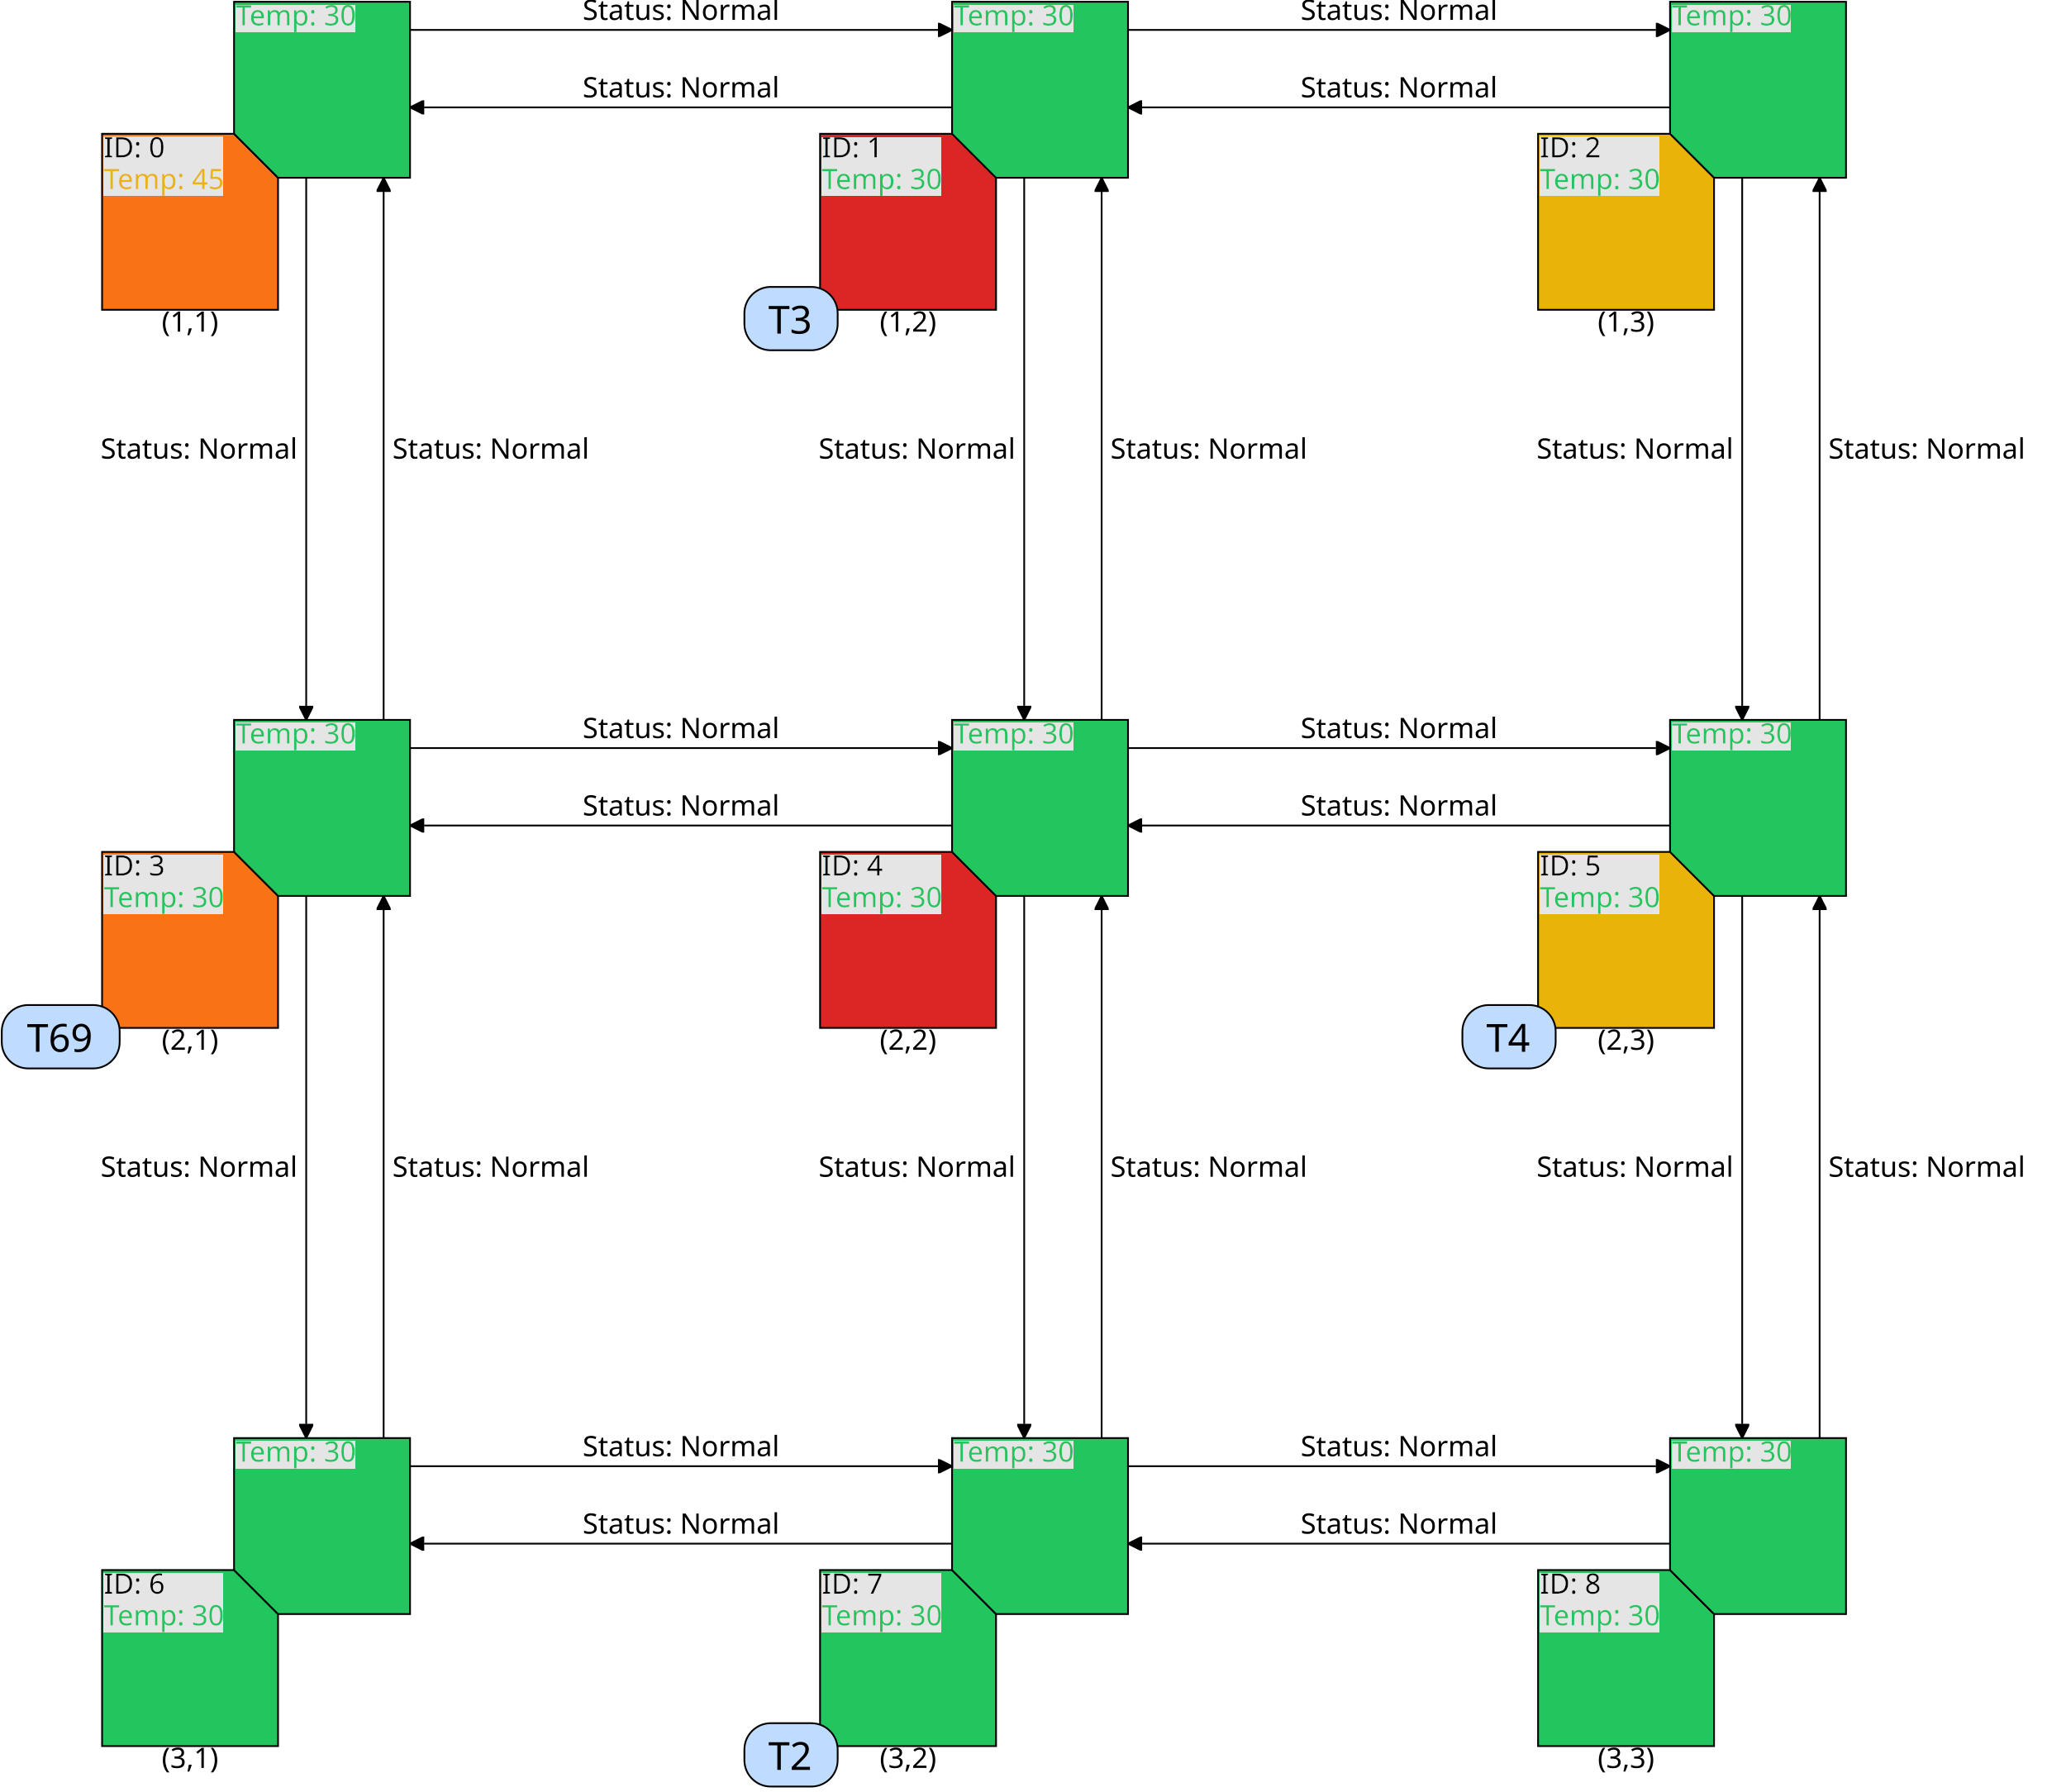
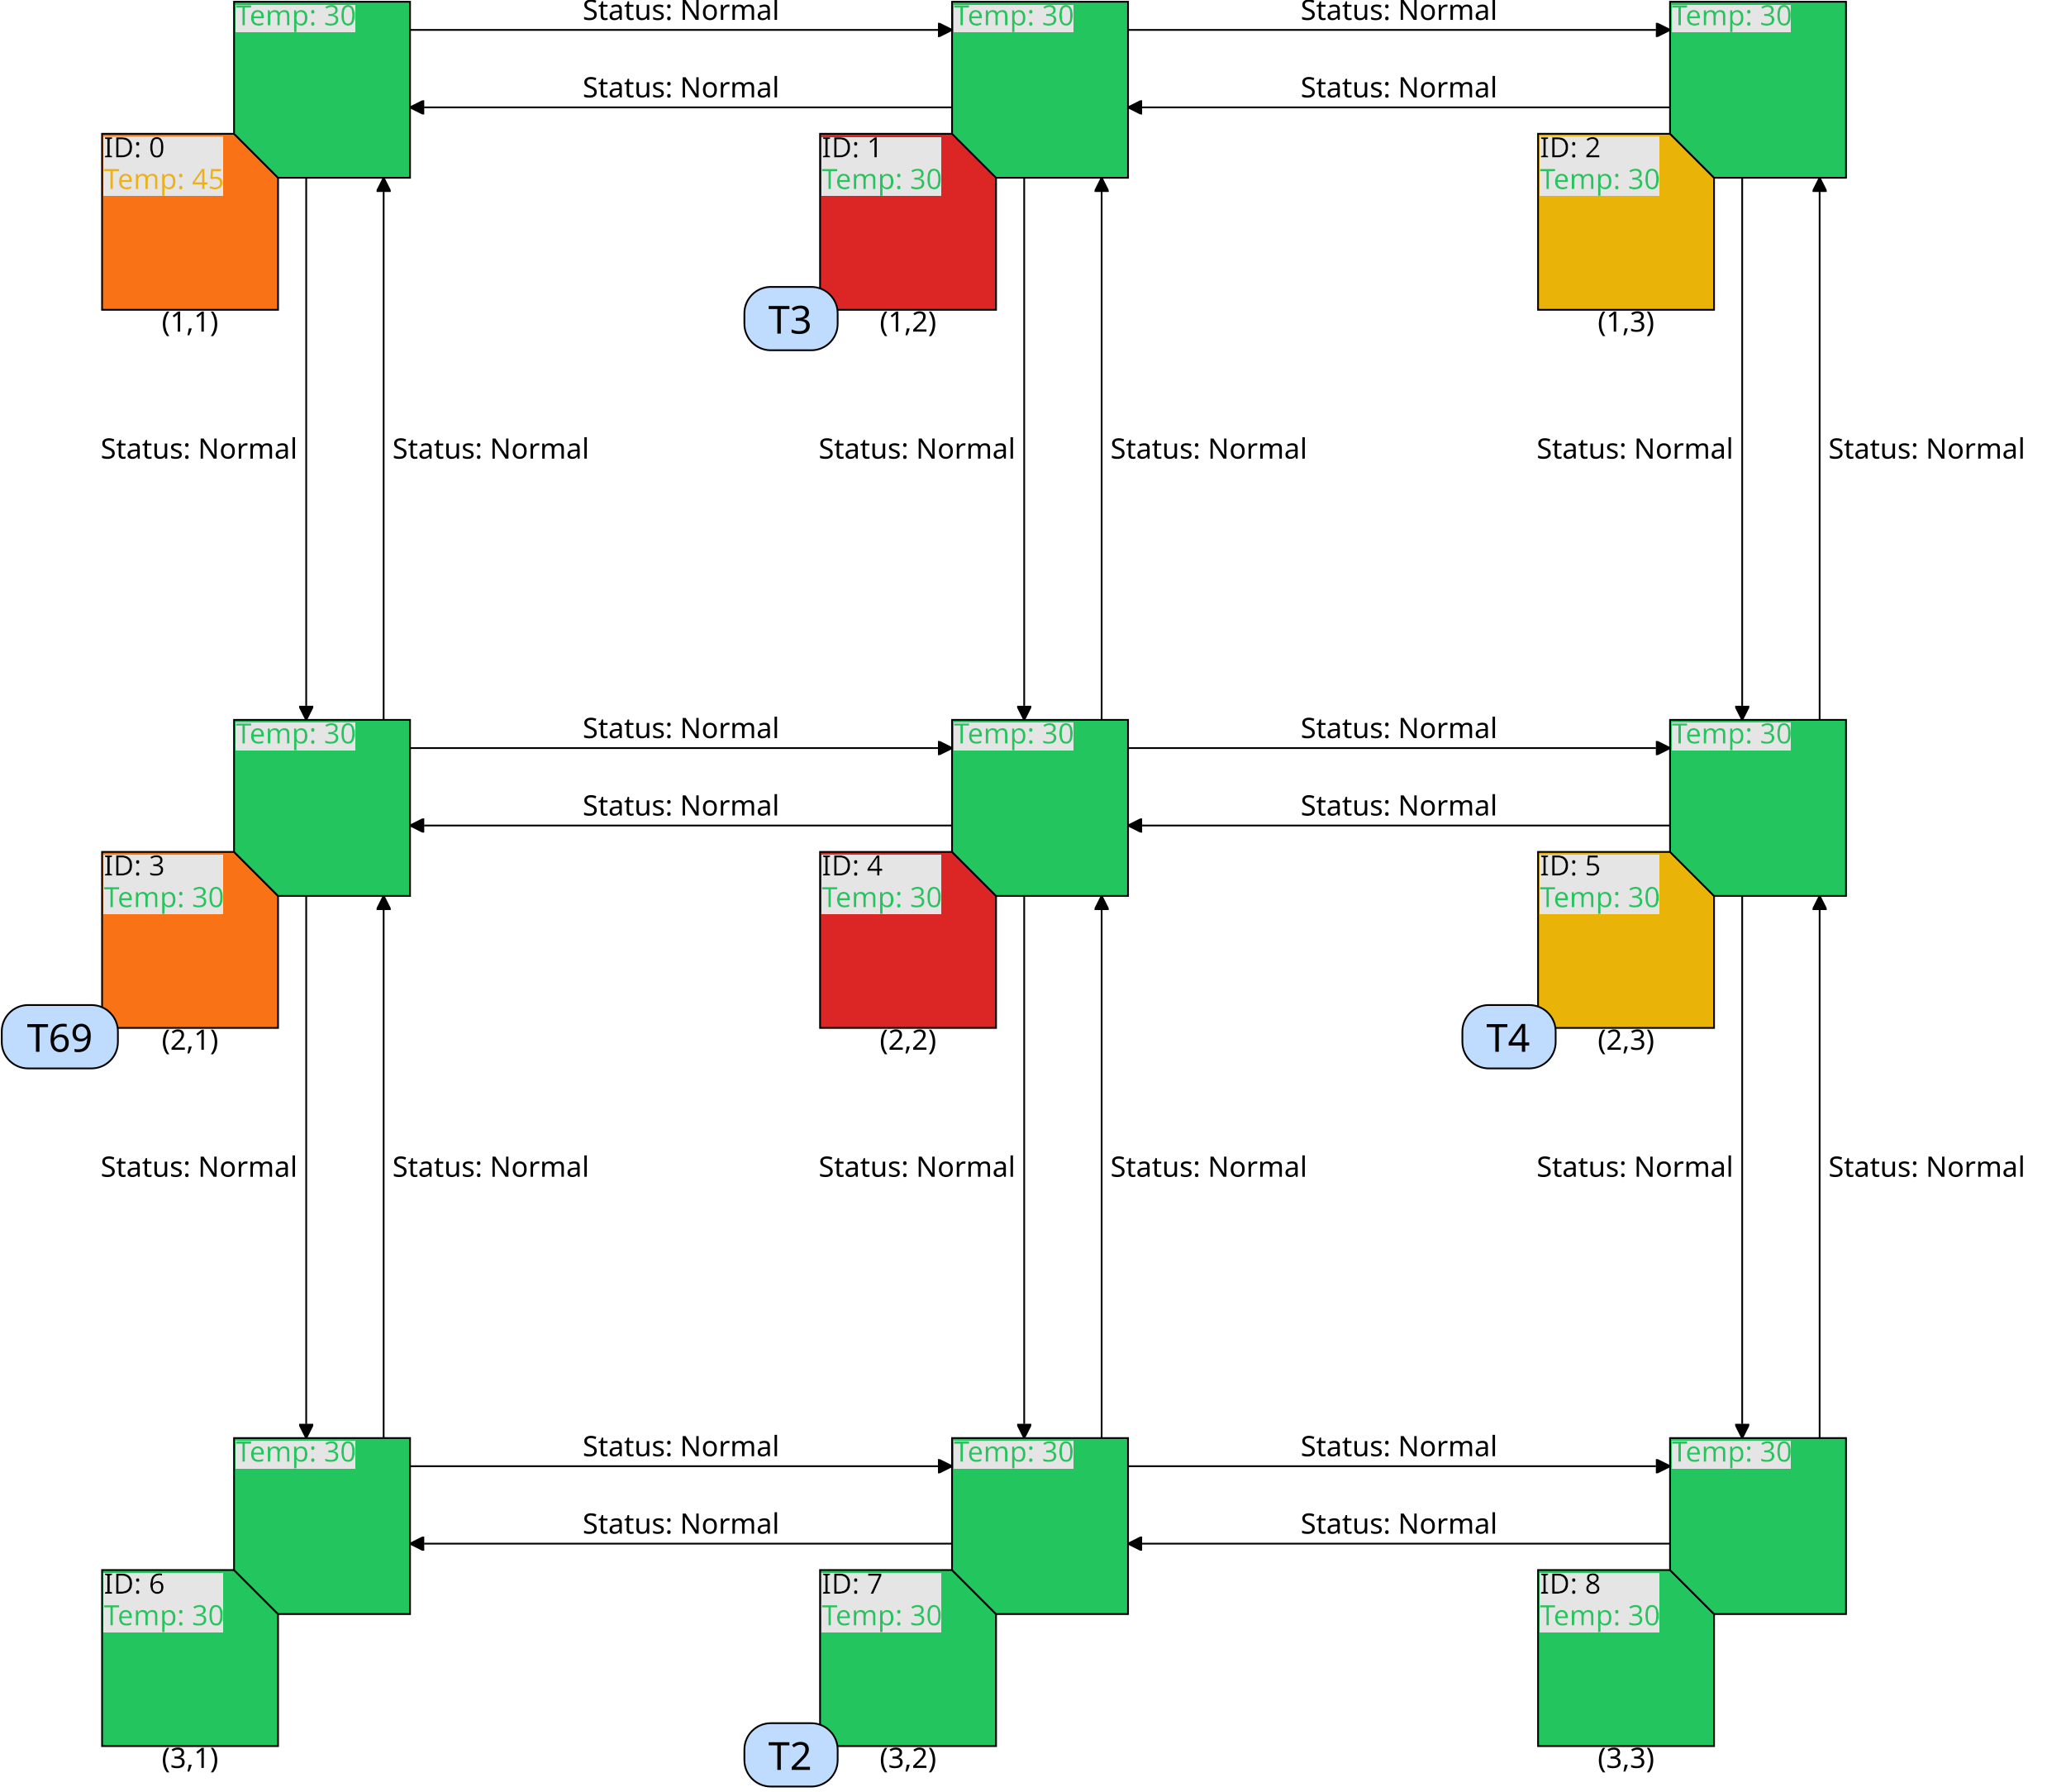
<svg xmlns="http://www.w3.org/2000/svg" preserveAspectRation="xMidYMid meet" class="mx-auto" viewBox="-553 -496 1174 1018">
  <defs>
    <marker id="arrowHead" orient="auto" markerWidth="8" markerHeight="8" refY="4">
      <path d="M0,0 M0,0 V8 L8,4 Z" fill="black" fill-rule="evenodd" stroke="black" stroke-linecap="butt" stroke-width="1" />
    </marker>
    <filter x="0" y="0" width="1" height="1" id="textBackground">
      <feFlood flood-color="#e5e5e5" />
      <feComposite in="SourceGraphic" operator="or" />
    </filter>
  </defs>
  <style>.baseFill{fill: #e5e5e5;}.edgeData{display: none;}
#c0 {fill: #f97316;}
#r0 {fill: #22c55e;}
#c1 {fill: #dc2626;}
#r1 {fill: #22c55e;}
#c2 {fill: #eab308;}
#r2 {fill: #22c55e;}
#c3 {fill: #f97316;}
#r3 {fill: #22c55e;}
#c4 {fill: #dc2626;}
#r4 {fill: #22c55e;}
#c5 {fill: #eab308;}
#r5 {fill: #22c55e;}
#c6 {fill: #22c55e;}
#r6 {fill: #22c55e;}
#c7 {fill: #22c55e;}
#r7 {fill: #22c55e;}
#c8 {fill: #22c55e;}
#r8 {fill: #22c55e;}</style>
  <g id="mainGroup">
    <g id="processingGroup">
      <g id="0">
        <path id="c0" d="M-495,-420 l0,100 l100,0 l0,-75 l-25,-25 l-75,0 Z" class="baseFill" fill-rule="evenodd" stroke="black" stroke-linecap="butt" stroke-width="1" />
        <path id="r0" d="M-420,-420 l0,-75 l100,0 l0,100 l-75,0 Z" class="baseFill" fill-rule="evenodd" stroke="black" stroke-linecap="butt" stroke-width="1" />
      </g>
      <g id="1">
        <path id="c1" d="M-87,-420 l0,100 l100,0 l0,-75 l-25,-25 l-75,0 Z" class="baseFill" fill-rule="evenodd" stroke="black" stroke-linecap="butt" stroke-width="1" />
        <path id="r1" d="M-12,-420 l0,-75 l100,0 l0,100 l-75,0 Z" class="baseFill" fill-rule="evenodd" stroke="black" stroke-linecap="butt" stroke-width="1" />
        <g>
          <rect x="-130" y="-333" width="53" height="36" rx="15" fill="#bfdbfe" stroke="black" stroke-width="1" />
          <text x="-104" y="-315" font-size="22px" font-family="Roboto Mono" text-anchor="middle" dominant-baseline="central" fill="black">T3</text>
        </g>
      </g>
      <g id="2">
        <path id="c2" d="M321,-420 l0,100 l100,0 l0,-75 l-25,-25 l-75,0 Z" class="baseFill" fill-rule="evenodd" stroke="black" stroke-linecap="butt" stroke-width="1" />
        <path id="r2" d="M396,-420 l0,-75 l100,0 l0,100 l-75,0 Z" class="baseFill" fill-rule="evenodd" stroke="black" stroke-linecap="butt" stroke-width="1" />
      </g>
      <g id="3">
        <path id="c3" d="M-495,-12 l0,100 l100,0 l0,-75 l-25,-25 l-75,0 Z" class="baseFill" fill-rule="evenodd" stroke="black" stroke-linecap="butt" stroke-width="1" />
        <path id="r3" d="M-420,-12 l0,-75 l100,0 l0,100 l-75,0 Z" class="baseFill" fill-rule="evenodd" stroke="black" stroke-linecap="butt" stroke-width="1" />
        <g>
-           <rect x="-552" y="75" width="67" height="36" rx="15" fill="#bfdbfe" stroke="black" stroke-width="1" />
+           <rect x="-552" y="75" width="66" height="36" rx="15" fill="#bfdbfe" stroke="black" stroke-width="1" />
          <text x="-519" y="93" font-size="22px" font-family="Roboto Mono" text-anchor="middle" dominant-baseline="central" fill="black">T69</text>
        </g>
      </g>
      <g id="4">
        <path id="c4" d="M-87,-12 l0,100 l100,0 l0,-75 l-25,-25 l-75,0 Z" class="baseFill" fill-rule="evenodd" stroke="black" stroke-linecap="butt" stroke-width="1" />
        <path id="r4" d="M-12,-12 l0,-75 l100,0 l0,100 l-75,0 Z" class="baseFill" fill-rule="evenodd" stroke="black" stroke-linecap="butt" stroke-width="1" />
      </g>
      <g id="5">
        <path id="c5" d="M321,-12 l0,100 l100,0 l0,-75 l-25,-25 l-75,0 Z" class="baseFill" fill-rule="evenodd" stroke="black" stroke-linecap="butt" stroke-width="1" />
        <path id="r5" d="M396,-12 l0,-75 l100,0 l0,100 l-75,0 Z" class="baseFill" fill-rule="evenodd" stroke="black" stroke-linecap="butt" stroke-width="1" />
        <g>
          <rect x="278" y="75" width="53" height="36" rx="15" fill="#bfdbfe" stroke="black" stroke-width="1" />
          <text x="304" y="93" font-size="22px" font-family="Roboto Mono" text-anchor="middle" dominant-baseline="central" fill="black">T4</text>
        </g>
      </g>
      <g id="6">
        <path id="c6" d="M-495,396 l0,100 l100,0 l0,-75 l-25,-25 l-75,0 Z" class="baseFill" fill-rule="evenodd" stroke="black" stroke-linecap="butt" stroke-width="1" />
        <path id="r6" d="M-420,396 l0,-75 l100,0 l0,100 l-75,0 Z" class="baseFill" fill-rule="evenodd" stroke="black" stroke-linecap="butt" stroke-width="1" />
      </g>
      <g id="7">
        <path id="c7" d="M-87,396 l0,100 l100,0 l0,-75 l-25,-25 l-75,0 Z" class="baseFill" fill-rule="evenodd" stroke="black" stroke-linecap="butt" stroke-width="1" />
        <path id="r7" d="M-12,396 l0,-75 l100,0 l0,100 l-75,0 Z" class="baseFill" fill-rule="evenodd" stroke="black" stroke-linecap="butt" stroke-width="1" />
        <g>
          <rect x="-130" y="483" width="53" height="36" rx="15" fill="#bfdbfe" stroke="black" stroke-width="1" />
          <text x="-104" y="501" font-size="22px" font-family="Roboto Mono" text-anchor="middle" dominant-baseline="central" fill="black">T2</text>
        </g>
      </g>
      <g id="8">
        <path id="c8" d="M321,396 l0,100 l100,0 l0,-75 l-25,-25 l-75,0 Z" class="baseFill" fill-rule="evenodd" stroke="black" stroke-linecap="butt" stroke-width="1" />
        <path id="r8" d="M396,396 l0,-75 l100,0 l0,100 l-75,0 Z" class="baseFill" fill-rule="evenodd" stroke="black" stroke-linecap="butt" stroke-width="1" />
      </g>
    </g>
    <g>
      <g>
        <path d="M-379,-395 v300" fill-rule="evenodd" stroke="black" stroke-linecap="butt" stroke-width="1" marker-end="url(#arrowHead)" />
        <path d="M-320,-479 h300" fill-rule="evenodd" stroke="black" stroke-linecap="butt" stroke-width="1" marker-end="url(#arrowHead)" />
        <path d="M29,-395 v300" fill-rule="evenodd" stroke="black" stroke-linecap="butt" stroke-width="1" marker-end="url(#arrowHead)" />
        <path d="M-12,-435 h-300" fill-rule="evenodd" stroke="black" stroke-linecap="butt" stroke-width="1" marker-end="url(#arrowHead)" />
        <path d="M88,-479 h300" fill-rule="evenodd" stroke="black" stroke-linecap="butt" stroke-width="1" marker-end="url(#arrowHead)" />
        <path d="M437,-395 v300" fill-rule="evenodd" stroke="black" stroke-linecap="butt" stroke-width="1" marker-end="url(#arrowHead)" />
        <path d="M396,-435 h-300" fill-rule="evenodd" stroke="black" stroke-linecap="butt" stroke-width="1" marker-end="url(#arrowHead)" />
        <path d="M-335,-87 v-300" fill-rule="evenodd" stroke="black" stroke-linecap="butt" stroke-width="1" marker-end="url(#arrowHead)" />
        <path d="M-379,13 v300" fill-rule="evenodd" stroke="black" stroke-linecap="butt" stroke-width="1" marker-end="url(#arrowHead)" />
        <path d="M-320,-71 h300" fill-rule="evenodd" stroke="black" stroke-linecap="butt" stroke-width="1" marker-end="url(#arrowHead)" />
        <path d="M73,-87 v-300" fill-rule="evenodd" stroke="black" stroke-linecap="butt" stroke-width="1" marker-end="url(#arrowHead)" />
        <path d="M29,13 v300" fill-rule="evenodd" stroke="black" stroke-linecap="butt" stroke-width="1" marker-end="url(#arrowHead)" />
        <path d="M-12,-27 h-300" fill-rule="evenodd" stroke="black" stroke-linecap="butt" stroke-width="1" marker-end="url(#arrowHead)" />
        <path d="M88,-71 h300" fill-rule="evenodd" stroke="black" stroke-linecap="butt" stroke-width="1" marker-end="url(#arrowHead)" />
        <path d="M481,-87 v-300" fill-rule="evenodd" stroke="black" stroke-linecap="butt" stroke-width="1" marker-end="url(#arrowHead)" />
        <path d="M437,13 v300" fill-rule="evenodd" stroke="black" stroke-linecap="butt" stroke-width="1" marker-end="url(#arrowHead)" />
        <path d="M396,-27 h-300" fill-rule="evenodd" stroke="black" stroke-linecap="butt" stroke-width="1" marker-end="url(#arrowHead)" />
        <path d="M-335,321 v-300" fill-rule="evenodd" stroke="black" stroke-linecap="butt" stroke-width="1" marker-end="url(#arrowHead)" />
        <path d="M-320,337 h300" fill-rule="evenodd" stroke="black" stroke-linecap="butt" stroke-width="1" marker-end="url(#arrowHead)" />
        <path d="M73,321 v-300" fill-rule="evenodd" stroke="black" stroke-linecap="butt" stroke-width="1" marker-end="url(#arrowHead)" />
        <path d="M-12,381 h-300" fill-rule="evenodd" stroke="black" stroke-linecap="butt" stroke-width="1" marker-end="url(#arrowHead)" />
        <path d="M88,337 h300" fill-rule="evenodd" stroke="black" stroke-linecap="butt" stroke-width="1" marker-end="url(#arrowHead)" />
        <path d="M481,321 v-300" fill-rule="evenodd" stroke="black" stroke-linecap="butt" stroke-width="1" marker-end="url(#arrowHead)" />
        <path d="M396,381 h-300" fill-rule="evenodd" stroke="black" stroke-linecap="butt" stroke-width="1" marker-end="url(#arrowHead)" />
      </g>
      <g id="edgeConnetions" class="edgeData">
        <path d="M-379,-728 v225" fill-rule="evenodd" stroke="black" stroke-linecap="butt" stroke-width="1" marker-end="url(#arrowHead)" />
        <path d="M-728,-480 h300" fill-rule="evenodd" stroke="black" stroke-linecap="butt" stroke-width="1" marker-end="url(#arrowHead)" />
        <path d="M29,-728 v225" fill-rule="evenodd" stroke="black" stroke-linecap="butt" stroke-width="1" marker-end="url(#arrowHead)" />
        <path d="M437,-728 v225" fill-rule="evenodd" stroke="black" stroke-linecap="butt" stroke-width="1" marker-end="url(#arrowHead)" />
        <path d="M729,-480 h-225" fill-rule="evenodd" stroke="black" stroke-linecap="butt" stroke-width="1" marker-end="url(#arrowHead)" />
        <path d="M-728,-72 h300" fill-rule="evenodd" stroke="black" stroke-linecap="butt" stroke-width="1" marker-end="url(#arrowHead)" />
        <path d="M729,-72 h-225" fill-rule="evenodd" stroke="black" stroke-linecap="butt" stroke-width="1" marker-end="url(#arrowHead)" />
        <path d="M-335,729 v-300" fill-rule="evenodd" stroke="black" stroke-linecap="butt" stroke-width="1" marker-end="url(#arrowHead)" />
        <path d="M-728,336 h300" fill-rule="evenodd" stroke="black" stroke-linecap="butt" stroke-width="1" marker-end="url(#arrowHead)" />
        <path d="M73,729 v-300" fill-rule="evenodd" stroke="black" stroke-linecap="butt" stroke-width="1" marker-end="url(#arrowHead)" />
        <path d="M481,729 v-300" fill-rule="evenodd" stroke="black" stroke-linecap="butt" stroke-width="1" marker-end="url(#arrowHead)" />
        <path d="M729,336 h-225" fill-rule="evenodd" stroke="black" stroke-linecap="butt" stroke-width="1" marker-end="url(#arrowHead)" />
        <path d="M-335,-495 v-225" fill-rule="evenodd" stroke="black" stroke-linecap="butt" stroke-width="1" marker-end="url(#arrowHead)" />
        <path d="M-420,-436 h-300" fill-rule="evenodd" stroke="black" stroke-linecap="butt" stroke-width="1" marker-end="url(#arrowHead)" />
        <path d="M73,-495 v-225" fill-rule="evenodd" stroke="black" stroke-linecap="butt" stroke-width="1" marker-end="url(#arrowHead)" />
        <path d="M481,-495 v-225" fill-rule="evenodd" stroke="black" stroke-linecap="butt" stroke-width="1" marker-end="url(#arrowHead)" />
        <path d="M496,-436 h225" fill-rule="evenodd" stroke="black" stroke-linecap="butt" stroke-width="1" marker-end="url(#arrowHead)" />
        <path d="M-420,-28 h-300" fill-rule="evenodd" stroke="black" stroke-linecap="butt" stroke-width="1" marker-end="url(#arrowHead)" />
        <path d="M496,-28 h225" fill-rule="evenodd" stroke="black" stroke-linecap="butt" stroke-width="1" marker-end="url(#arrowHead)" />
        <path d="M-379,421 v300" fill-rule="evenodd" stroke="black" stroke-linecap="butt" stroke-width="1" marker-end="url(#arrowHead)" />
        <path d="M-420,380 h-300" fill-rule="evenodd" stroke="black" stroke-linecap="butt" stroke-width="1" marker-end="url(#arrowHead)" />
        <path d="M29,421 v300" fill-rule="evenodd" stroke="black" stroke-linecap="butt" stroke-width="1" marker-end="url(#arrowHead)" />
        <path d="M437,421 v300" fill-rule="evenodd" stroke="black" stroke-linecap="butt" stroke-width="1" marker-end="url(#arrowHead)" />
        <path d="M496,380 h225" fill-rule="evenodd" stroke="black" stroke-linecap="butt" stroke-width="1" marker-end="url(#arrowHead)" />
      </g>
    </g>
    <g id="information">
      <g>
        <g filter="url(#textBackground)" clip-path="path('m0,0 l0,100 l98,0 l0,-75 l-25,-25 l-75,0 Z')">
          <text x="-494" y="-419" font-size="16px" font-family="Roboto Mono" text-anchor="start" dominant-baseline="text-before-edge" fill="black">ID: 0</text>
          <text x="-494" y="-401" font-size="16px" font-family="Roboto Mono" text-anchor="start" dominant-baseline="text-before-edge" fill="#eab308">Temp: 45</text>
        </g>
        <g filter="url(#textBackground)" clip-path="path('m0,0 l0,74 l25,25 l73,0 l0,-100 Z')">
          <text x="-419" y="-494" font-size="16px" font-family="Roboto Mono" text-anchor="start" dominant-baseline="text-before-edge" fill="#22c55e">Temp: 30</text>
        </g>
        <text x="-445" y="-320" font-size="16px" font-family="Roboto Mono" text-anchor="middle" dominant-baseline="text-before-edge" fill="black">(1,1)</text>
        <text x="-384" y="-241" font-size="16px" font-family="Roboto Mono" text-anchor="end" dominant-baseline="middle" fill="black">Status: Normal</text>
        <text x="-166" y="-480" font-size="16px" font-family="Roboto Mono" text-anchor="middle" dominant-baseline="text-after-edge" fill="black">Status: Normal</text>
      </g>
      <g>
        <g filter="url(#textBackground)" clip-path="path('m0,0 l0,100 l98,0 l0,-75 l-25,-25 l-75,0 Z')">
          <text x="-86" y="-419" font-size="16px" font-family="Roboto Mono" text-anchor="start" dominant-baseline="text-before-edge" fill="black">ID: 1</text>
          <text x="-86" y="-401" font-size="16px" font-family="Roboto Mono" text-anchor="start" dominant-baseline="text-before-edge" fill="#22c55e">Temp: 30</text>
        </g>
        <g filter="url(#textBackground)" clip-path="path('m0,0 l0,74 l25,25 l73,0 l0,-100 Z')">
          <text x="-11" y="-494" font-size="16px" font-family="Roboto Mono" text-anchor="start" dominant-baseline="text-before-edge" fill="#22c55e">Temp: 30</text>
        </g>
        <text x="-37" y="-320" font-size="16px" font-family="Roboto Mono" text-anchor="middle" dominant-baseline="text-before-edge" fill="black">(1,2)</text>
        <text x="24" y="-241" font-size="16px" font-family="Roboto Mono" text-anchor="end" dominant-baseline="middle" fill="black">Status: Normal</text>
        <text x="-166" y="-436" font-size="16px" font-family="Roboto Mono" text-anchor="middle" dominant-baseline="text-after-edge" fill="black">Status: Normal</text>
        <text x="242" y="-480" font-size="16px" font-family="Roboto Mono" text-anchor="middle" dominant-baseline="text-after-edge" fill="black">Status: Normal</text>
      </g>
      <g>
        <g filter="url(#textBackground)" clip-path="path('m0,0 l0,100 l98,0 l0,-75 l-25,-25 l-75,0 Z')">
          <text x="322" y="-419" font-size="16px" font-family="Roboto Mono" text-anchor="start" dominant-baseline="text-before-edge" fill="black">ID: 2</text>
          <text x="322" y="-401" font-size="16px" font-family="Roboto Mono" text-anchor="start" dominant-baseline="text-before-edge" fill="#22c55e">Temp: 30</text>
        </g>
        <g filter="url(#textBackground)" clip-path="path('m0,0 l0,74 l25,25 l73,0 l0,-100 Z')">
          <text x="397" y="-494" font-size="16px" font-family="Roboto Mono" text-anchor="start" dominant-baseline="text-before-edge" fill="#22c55e">Temp: 30</text>
        </g>
        <text x="371" y="-320" font-size="16px" font-family="Roboto Mono" text-anchor="middle" dominant-baseline="text-before-edge" fill="black">(1,3)</text>
        <text x="432" y="-241" font-size="16px" font-family="Roboto Mono" text-anchor="end" dominant-baseline="middle" fill="black">Status: Normal</text>
        <text x="242" y="-436" font-size="16px" font-family="Roboto Mono" text-anchor="middle" dominant-baseline="text-after-edge" fill="black">Status: Normal</text>
      </g>
      <g>
        <g filter="url(#textBackground)" clip-path="path('m0,0 l0,100 l98,0 l0,-75 l-25,-25 l-75,0 Z')">
          <text x="-494" y="-11" font-size="16px" font-family="Roboto Mono" text-anchor="start" dominant-baseline="text-before-edge" fill="black">ID: 3</text>
          <text x="-494" y="7" font-size="16px" font-family="Roboto Mono" text-anchor="start" dominant-baseline="text-before-edge" fill="#22c55e">Temp: 30</text>
        </g>
        <g filter="url(#textBackground)" clip-path="path('m0,0 l0,74 l25,25 l73,0 l0,-100 Z')">
          <text x="-419" y="-86" font-size="16px" font-family="Roboto Mono" text-anchor="start" dominant-baseline="text-before-edge" fill="#22c55e">Temp: 30</text>
        </g>
        <text x="-445" y="88" font-size="16px" font-family="Roboto Mono" text-anchor="middle" dominant-baseline="text-before-edge" fill="black">(2,1)</text>
        <text x="-330" y="-241" font-size="16px" font-family="Roboto Mono" text-anchor="start" dominant-baseline="middle" fill="black">Status: Normal</text>
        <text x="-384" y="167" font-size="16px" font-family="Roboto Mono" text-anchor="end" dominant-baseline="middle" fill="black">Status: Normal</text>
        <text x="-166" y="-72" font-size="16px" font-family="Roboto Mono" text-anchor="middle" dominant-baseline="text-after-edge" fill="black">Status: Normal</text>
      </g>
      <g>
        <g filter="url(#textBackground)" clip-path="path('m0,0 l0,100 l98,0 l0,-75 l-25,-25 l-75,0 Z')">
          <text x="-86" y="-11" font-size="16px" font-family="Roboto Mono" text-anchor="start" dominant-baseline="text-before-edge" fill="black">ID: 4</text>
          <text x="-86" y="7" font-size="16px" font-family="Roboto Mono" text-anchor="start" dominant-baseline="text-before-edge" fill="#22c55e">Temp: 30</text>
        </g>
        <g filter="url(#textBackground)" clip-path="path('m0,0 l0,74 l25,25 l73,0 l0,-100 Z')">
          <text x="-11" y="-86" font-size="16px" font-family="Roboto Mono" text-anchor="start" dominant-baseline="text-before-edge" fill="#22c55e">Temp: 30</text>
        </g>
        <text x="-37" y="88" font-size="16px" font-family="Roboto Mono" text-anchor="middle" dominant-baseline="text-before-edge" fill="black">(2,2)</text>
        <text x="78" y="-241" font-size="16px" font-family="Roboto Mono" text-anchor="start" dominant-baseline="middle" fill="black">Status: Normal</text>
        <text x="24" y="167" font-size="16px" font-family="Roboto Mono" text-anchor="end" dominant-baseline="middle" fill="black">Status: Normal</text>
        <text x="-166" y="-28" font-size="16px" font-family="Roboto Mono" text-anchor="middle" dominant-baseline="text-after-edge" fill="black">Status: Normal</text>
        <text x="242" y="-72" font-size="16px" font-family="Roboto Mono" text-anchor="middle" dominant-baseline="text-after-edge" fill="black">Status: Normal</text>
      </g>
      <g>
        <g filter="url(#textBackground)" clip-path="path('m0,0 l0,100 l98,0 l0,-75 l-25,-25 l-75,0 Z')">
          <text x="322" y="-11" font-size="16px" font-family="Roboto Mono" text-anchor="start" dominant-baseline="text-before-edge" fill="black">ID: 5</text>
          <text x="322" y="7" font-size="16px" font-family="Roboto Mono" text-anchor="start" dominant-baseline="text-before-edge" fill="#22c55e">Temp: 30</text>
        </g>
        <g filter="url(#textBackground)" clip-path="path('m0,0 l0,74 l25,25 l73,0 l0,-100 Z')">
          <text x="397" y="-86" font-size="16px" font-family="Roboto Mono" text-anchor="start" dominant-baseline="text-before-edge" fill="#22c55e">Temp: 30</text>
        </g>
        <text x="371" y="88" font-size="16px" font-family="Roboto Mono" text-anchor="middle" dominant-baseline="text-before-edge" fill="black">(2,3)</text>
        <text x="486" y="-241" font-size="16px" font-family="Roboto Mono" text-anchor="start" dominant-baseline="middle" fill="black">Status: Normal</text>
        <text x="432" y="167" font-size="16px" font-family="Roboto Mono" text-anchor="end" dominant-baseline="middle" fill="black">Status: Normal</text>
        <text x="242" y="-28" font-size="16px" font-family="Roboto Mono" text-anchor="middle" dominant-baseline="text-after-edge" fill="black">Status: Normal</text>
      </g>
      <g>
        <g filter="url(#textBackground)" clip-path="path('m0,0 l0,100 l98,0 l0,-75 l-25,-25 l-75,0 Z')">
          <text x="-494" y="397" font-size="16px" font-family="Roboto Mono" text-anchor="start" dominant-baseline="text-before-edge" fill="black">ID: 6</text>
          <text x="-494" y="415" font-size="16px" font-family="Roboto Mono" text-anchor="start" dominant-baseline="text-before-edge" fill="#22c55e">Temp: 30</text>
        </g>
        <g filter="url(#textBackground)" clip-path="path('m0,0 l0,74 l25,25 l73,0 l0,-100 Z')">
          <text x="-419" y="322" font-size="16px" font-family="Roboto Mono" text-anchor="start" dominant-baseline="text-before-edge" fill="#22c55e">Temp: 30</text>
        </g>
        <text x="-445" y="496" font-size="16px" font-family="Roboto Mono" text-anchor="middle" dominant-baseline="text-before-edge" fill="black">(3,1)</text>
        <text x="-330" y="167" font-size="16px" font-family="Roboto Mono" text-anchor="start" dominant-baseline="middle" fill="black">Status: Normal</text>
        <text x="-166" y="336" font-size="16px" font-family="Roboto Mono" text-anchor="middle" dominant-baseline="text-after-edge" fill="black">Status: Normal</text>
      </g>
      <g>
        <g filter="url(#textBackground)" clip-path="path('m0,0 l0,100 l98,0 l0,-75 l-25,-25 l-75,0 Z')">
          <text x="-86" y="397" font-size="16px" font-family="Roboto Mono" text-anchor="start" dominant-baseline="text-before-edge" fill="black">ID: 7</text>
          <text x="-86" y="415" font-size="16px" font-family="Roboto Mono" text-anchor="start" dominant-baseline="text-before-edge" fill="#22c55e">Temp: 30</text>
        </g>
        <g filter="url(#textBackground)" clip-path="path('m0,0 l0,74 l25,25 l73,0 l0,-100 Z')">
          <text x="-11" y="322" font-size="16px" font-family="Roboto Mono" text-anchor="start" dominant-baseline="text-before-edge" fill="#22c55e">Temp: 30</text>
        </g>
        <text x="-37" y="496" font-size="16px" font-family="Roboto Mono" text-anchor="middle" dominant-baseline="text-before-edge" fill="black">(3,2)</text>
        <text x="78" y="167" font-size="16px" font-family="Roboto Mono" text-anchor="start" dominant-baseline="middle" fill="black">Status: Normal</text>
        <text x="-166" y="380" font-size="16px" font-family="Roboto Mono" text-anchor="middle" dominant-baseline="text-after-edge" fill="black">Status: Normal</text>
        <text x="242" y="336" font-size="16px" font-family="Roboto Mono" text-anchor="middle" dominant-baseline="text-after-edge" fill="black">Status: Normal</text>
      </g>
      <g>
        <g filter="url(#textBackground)" clip-path="path('m0,0 l0,100 l98,0 l0,-75 l-25,-25 l-75,0 Z')">
          <text x="322" y="397" font-size="16px" font-family="Roboto Mono" text-anchor="start" dominant-baseline="text-before-edge" fill="black">ID: 8</text>
          <text x="322" y="415" font-size="16px" font-family="Roboto Mono" text-anchor="start" dominant-baseline="text-before-edge" fill="#22c55e">Temp: 30</text>
        </g>
        <g filter="url(#textBackground)" clip-path="path('m0,0 l0,74 l25,25 l73,0 l0,-100 Z')">
          <text x="397" y="322" font-size="16px" font-family="Roboto Mono" text-anchor="start" dominant-baseline="text-before-edge" fill="#22c55e">Temp: 30</text>
        </g>
        <text x="371" y="496" font-size="16px" font-family="Roboto Mono" text-anchor="middle" dominant-baseline="text-before-edge" fill="black">(3,3)</text>
        <text x="486" y="167" font-size="16px" font-family="Roboto Mono" text-anchor="start" dominant-baseline="middle" fill="black">Status: Normal</text>
        <text x="242" y="380" font-size="16px" font-family="Roboto Mono" text-anchor="middle" dominant-baseline="text-after-edge" fill="black">Status: Normal</text>
      </g>
    </g>
    <g id="sinksSources" class="edgeData">
      <g>
        <rect x="-392" y="-798" width="70" height="70" rx="15" fill="#e5e5e5" stroke="black" stroke-width="1" />
      </g>
      <g>
        <rect x="-798" y="-493" width="70" height="70" rx="15" fill="#fbbf24" stroke="black" stroke-width="1" />
        <text x="-763" y="-458" font-size="22px" font-family="Roboto Mono" text-anchor="middle" dominant-baseline="central" fill="black" class="edgeData">T1</text>
      </g>
      <g>
        <rect x="16" y="-798" width="70" height="70" rx="15" fill="#fbbf24" stroke="black" stroke-width="1" />
        <text x="51" y="-763" font-size="22px" font-family="Roboto Mono" text-anchor="middle" dominant-baseline="central" fill="black" class="edgeData">T0</text>
      </g>
      <g>
        <rect x="424" y="-798" width="70" height="70" rx="15" fill="#e5e5e5" stroke="black" stroke-width="1" />
      </g>
      <g>
        <rect x="729" y="-493" width="70" height="70" rx="15" fill="#e5e5e5" stroke="black" stroke-width="1" />
      </g>
      <g>
        <rect x="-798" y="-85" width="70" height="70" rx="15" fill="#e5e5e5" stroke="black" stroke-width="1" />
      </g>
      <g>
        <rect x="729" y="-85" width="70" height="70" rx="15" fill="#e5e5e5" stroke="black" stroke-width="1" />
      </g>
      <g>
        <rect x="-392" y="729" width="70" height="70" rx="15" fill="#e5e5e5" stroke="black" stroke-width="1" />
      </g>
      <g>
        <rect x="-798" y="323" width="70" height="70" rx="15" fill="#fb923c" stroke="black" stroke-width="1" />
        <text x="-763" y="358" font-size="22px" font-family="Roboto Mono" text-anchor="middle" dominant-baseline="central" fill="black" class="edgeData">T5</text>
      </g>
      <g>
        <rect x="16" y="729" width="70" height="70" rx="15" fill="#e5e5e5" stroke="black" stroke-width="1" />
      </g>
      <g>
        <rect x="424" y="729" width="70" height="70" rx="15" fill="#e5e5e5" stroke="black" stroke-width="1" />
      </g>
      <g>
        <rect x="729" y="323" width="70" height="70" rx="15" fill="#e5e5e5" stroke="black" stroke-width="1" />
      </g>
    </g>
  </g>
  <rect width="100%" height="100%" fill="none" stroke="#ff0000" stroke-width="1" opacity="0" />
</svg>
